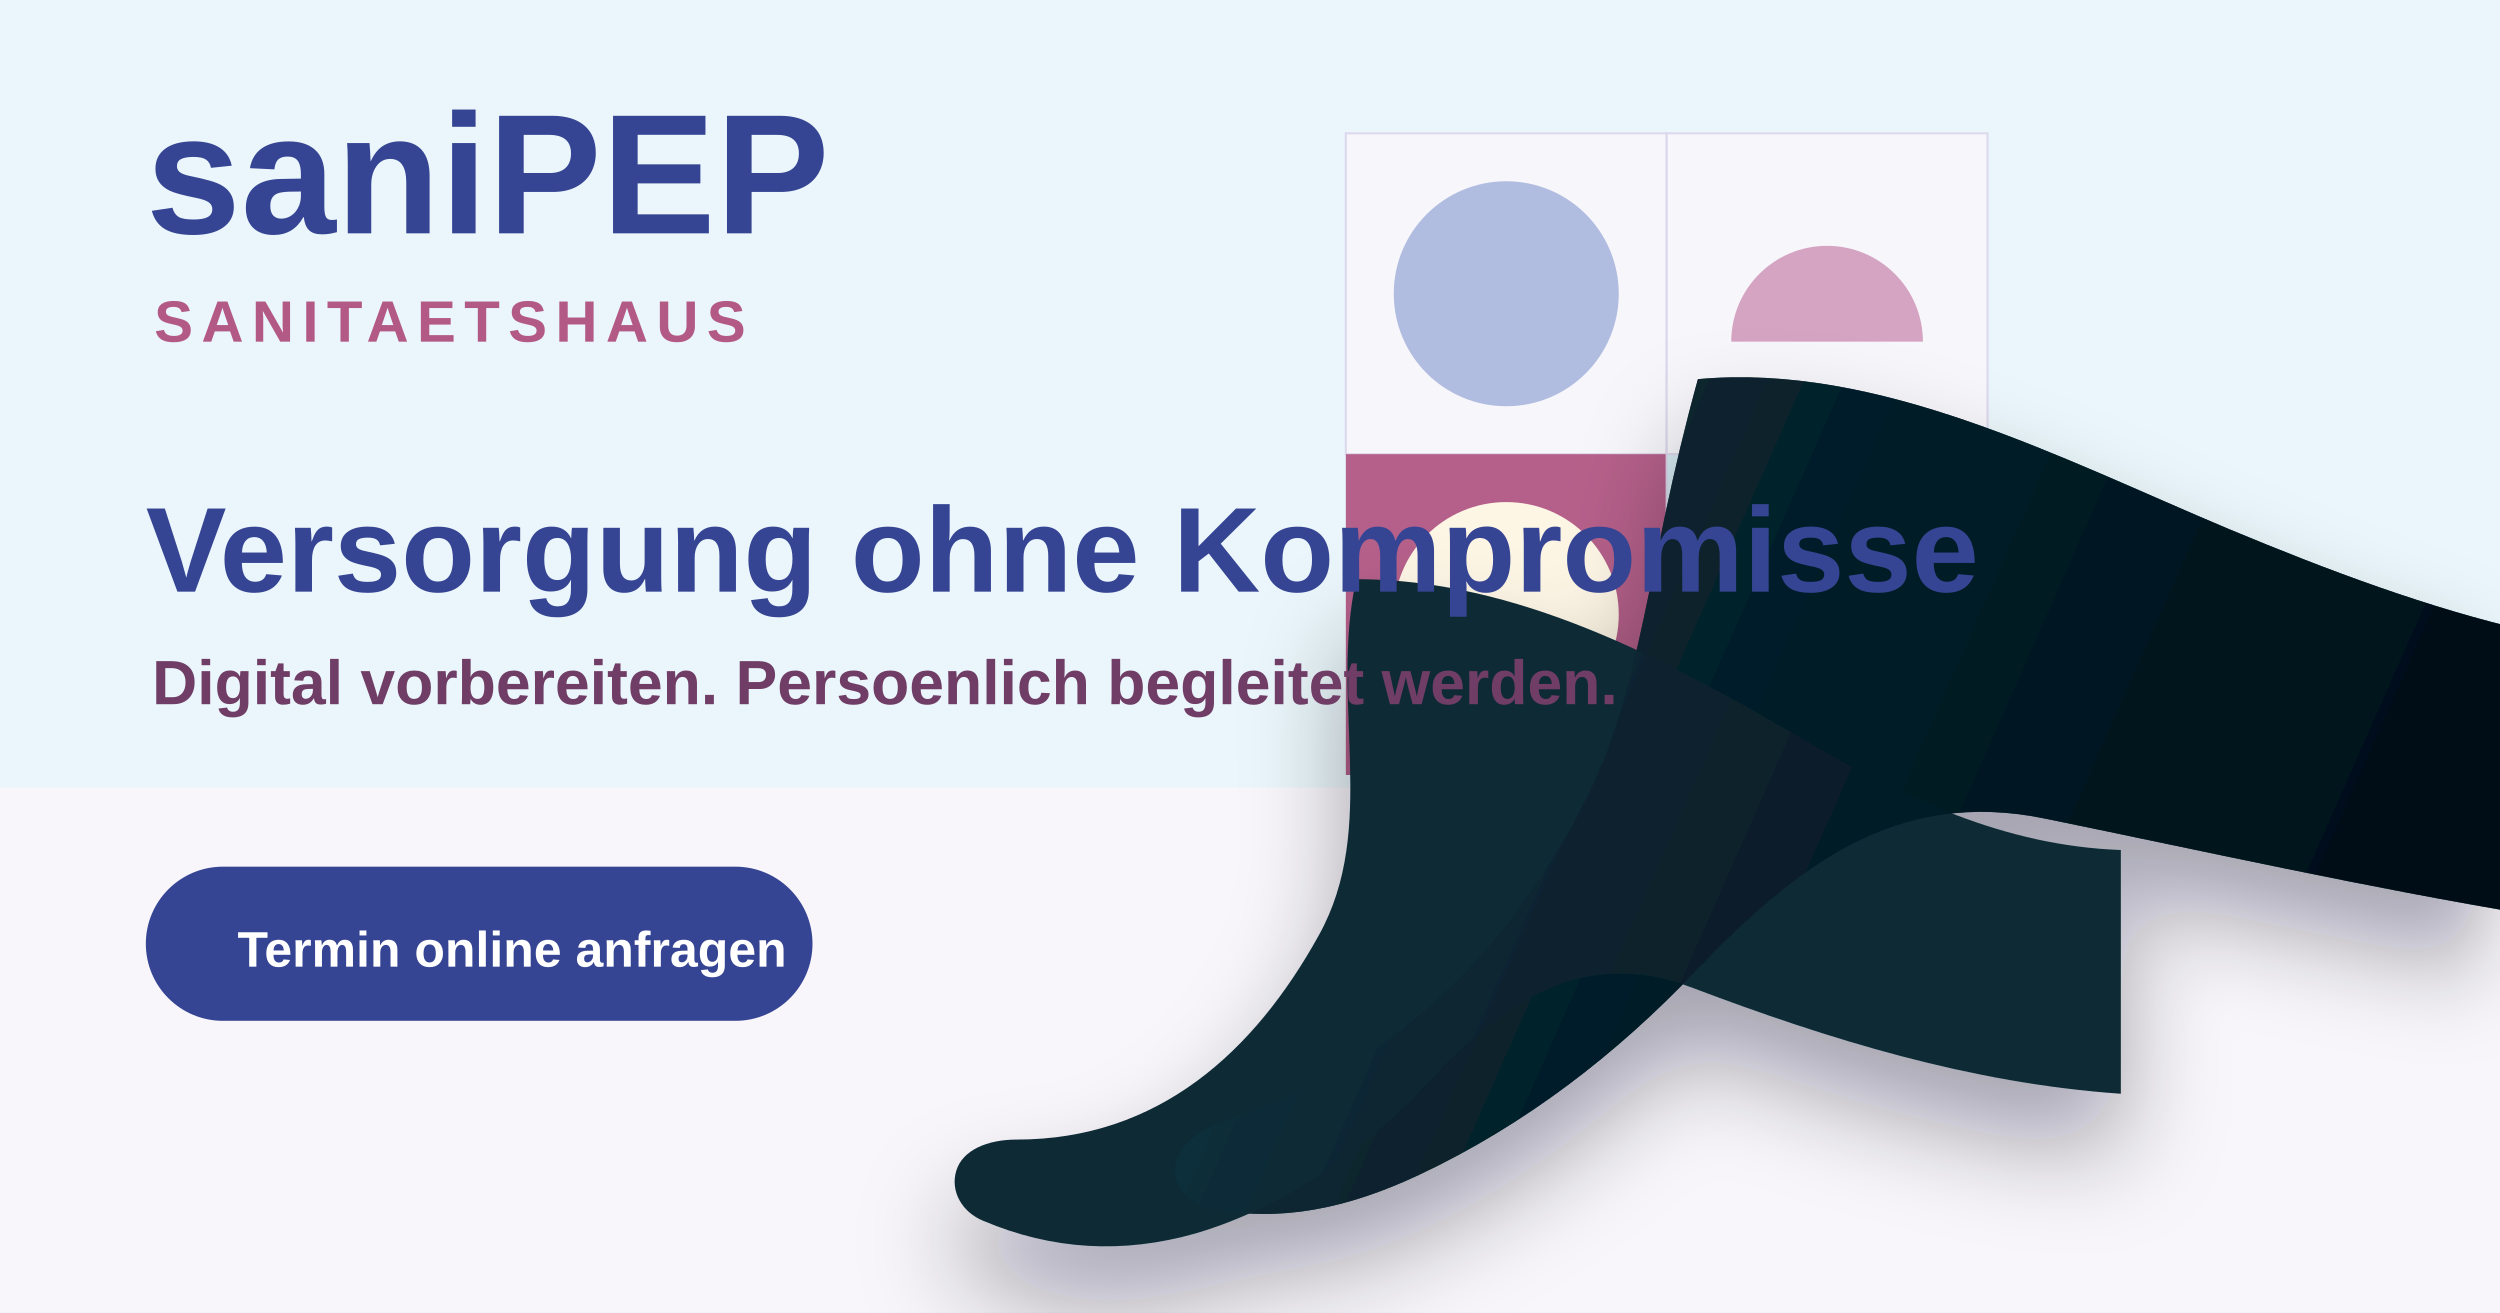
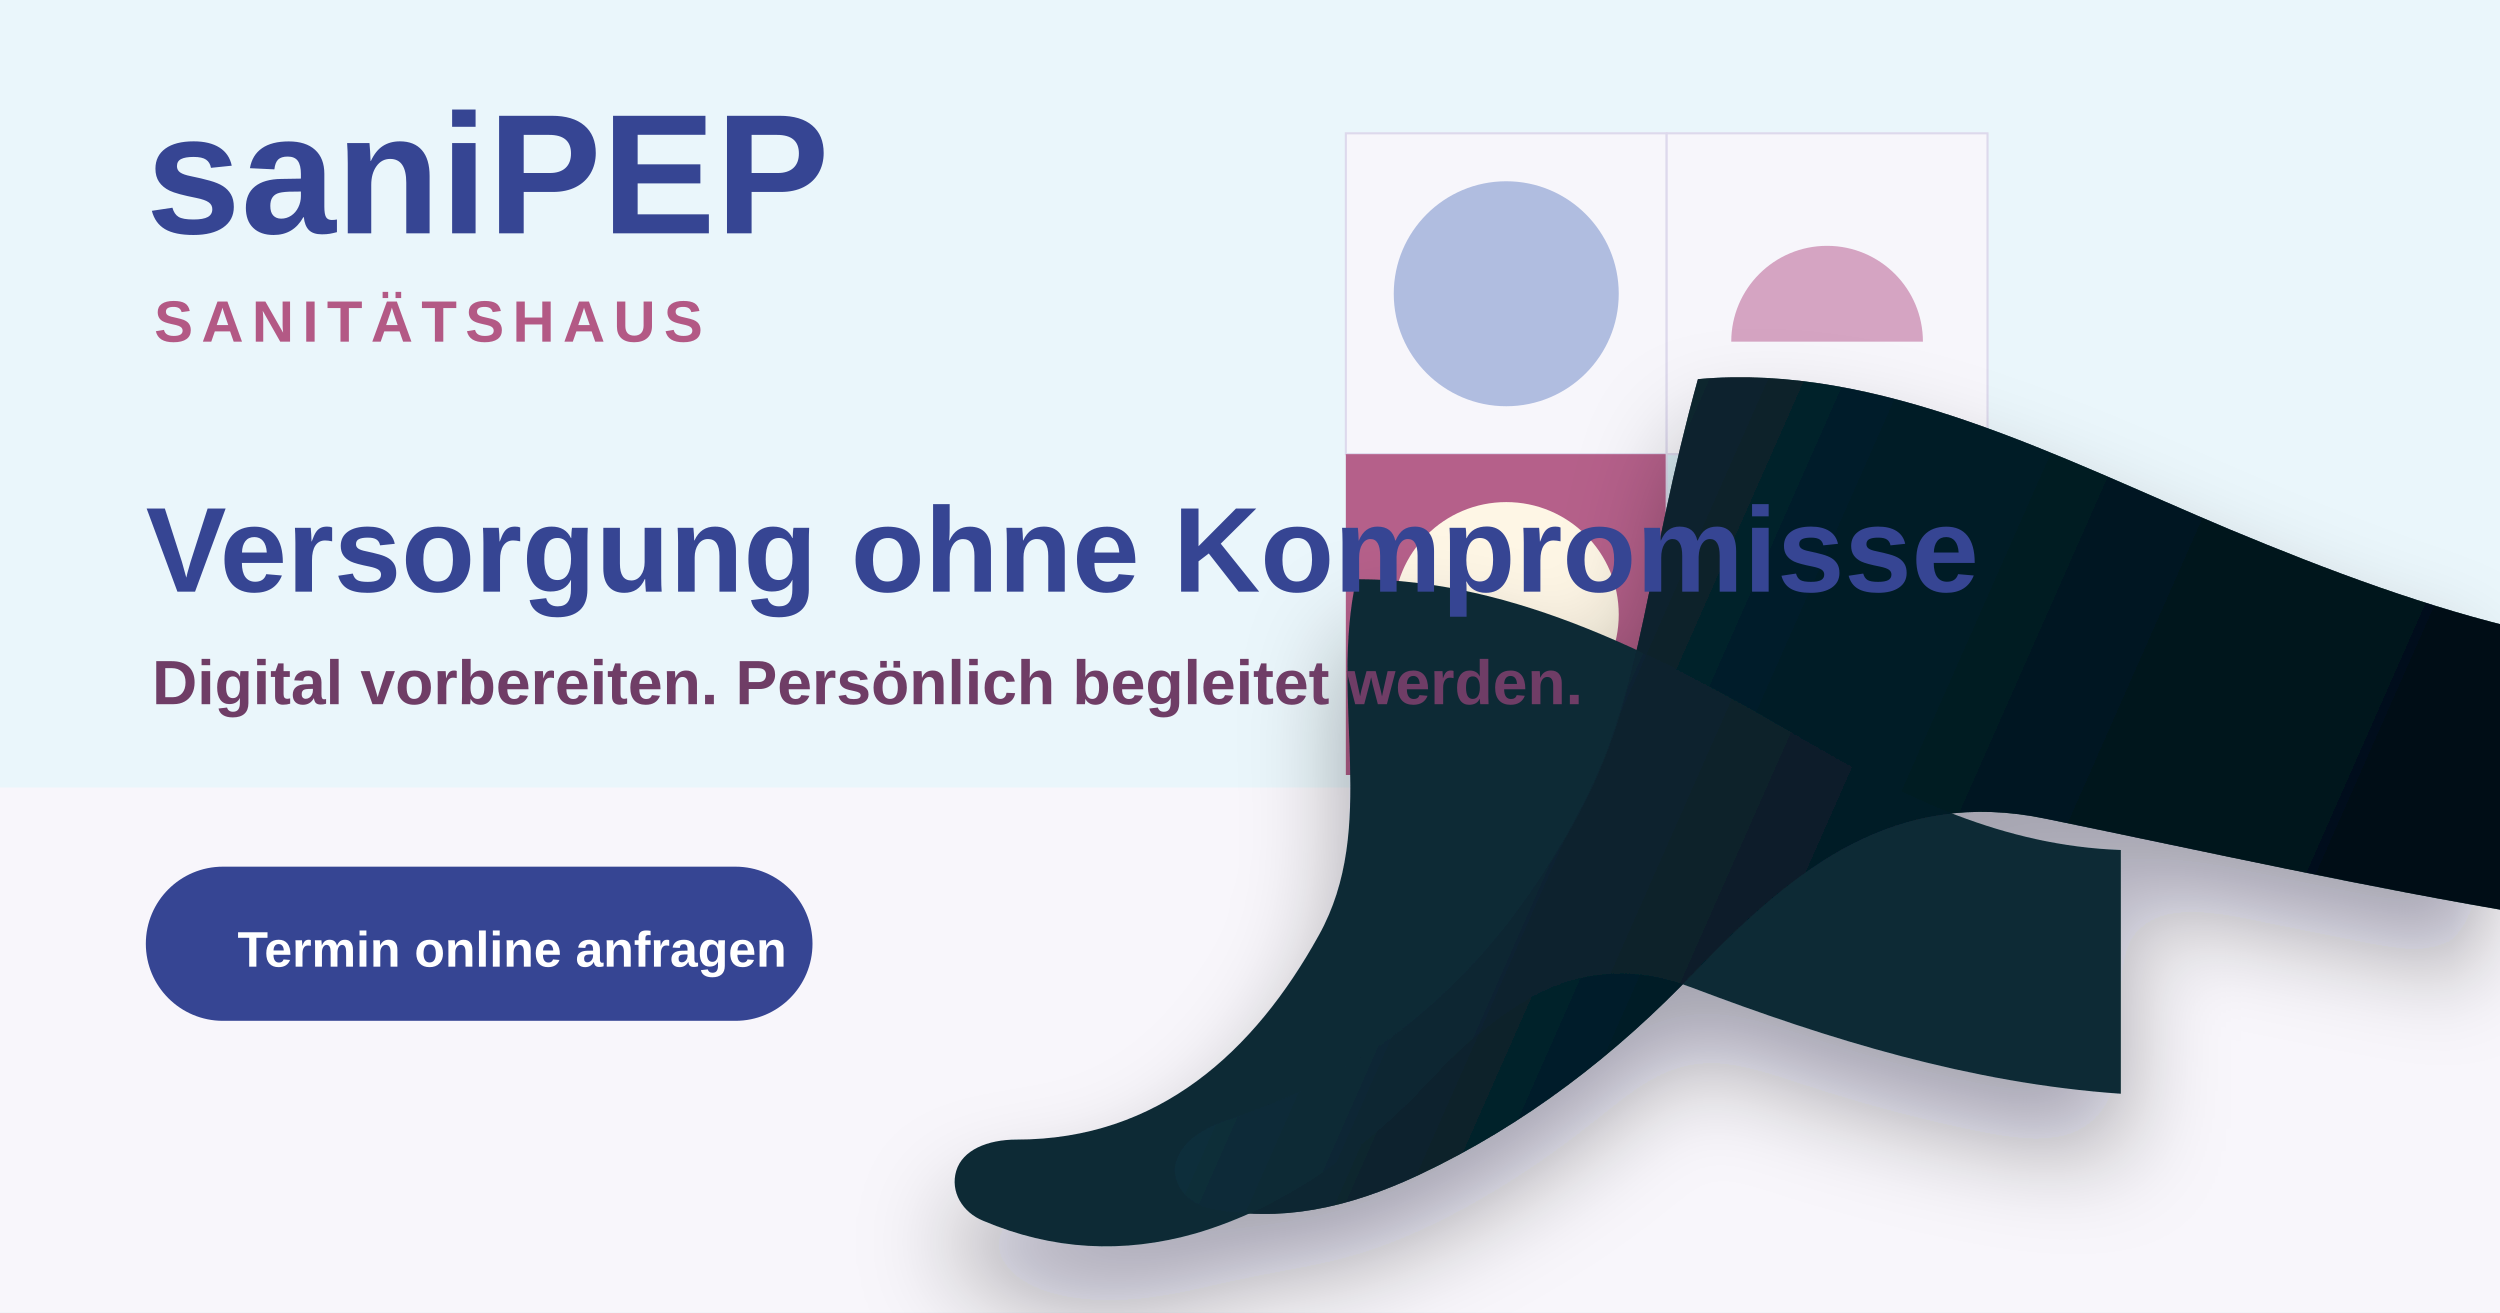
<svg xmlns="http://www.w3.org/2000/svg" width="1200" height="630" viewBox="0 0 1200 630" fill="none" role="img" aria-labelledby="title desc">
  <rect width="1200" height="630" fill="#EAF6FB" />
  <rect y="378" width="1200" height="252" fill="#F8F6FB" />
  <g opacity="0.96">
    <rect x="646" y="64" width="154" height="154" fill="#F8F6FB" stroke="#DDD7EB" />
    <circle cx="723" cy="141" r="54" fill="#AEBADF" />
    <rect x="800" y="64" width="154" height="154" fill="#F8F6FB" stroke="#DDD7EB" />
    <path d="M831 164A46 46 0 0 1 923 164H831Z" fill="#D4A0C0" />
    <rect x="646" y="218" width="154" height="154" fill="#B35985" />
    <circle cx="723" cy="295" r="54" fill="#FFF6E4" />
    <rect x="800" y="218" width="154" height="154" fill="#D6EAF3" stroke="#DDD7EB" />
    <path d="M877 246C890 277 908 295 939 308C908 321 890 339 877 370C864 339 846 321 815 308C846 295 864 277 877 246Z" fill="#364593" />
  </g>
  <g filter="url(#shadow)">
    <path d="M815 182C902 174 989 220 1070 254C1118 274 1166 292 1214 303V439C1136 426 1060 409 982 393C910 378 862 416 814 466C776 506 732 540 681 564C647 580 614 587 581 580C571 578 563 570 564 560C566 548 578 541 591 537C672 510 724 456 760 386C789 330 790 272 815 182Z" fill="#06202A" />
    <path d="M651 278C728 278 799 316 866 355C914 383 962 406 1018 408V525C946 520 878 499 812 474C759 454 721 482 685 520C656 551 618 579 574 592C539 602 505 600 472 586C462 582 456 572 459 562C462 552 474 547 488 547C556 547 602 505 633 449C662 397 638 337 651 278Z" fill="#092936" />
    <path d="M815 182C902 174 989 220 1070 254C1118 274 1166 292 1214 303V439C1136 426 1060 409 982 393C910 378 862 416 814 466C776 506 732 540 681 564C647 580 614 587 581 580C571 578 563 570 564 560C566 548 578 541 591 537C672 510 724 456 760 386C789 330 790 272 815 182Z" fill="url(#legHighlight)" opacity="0.72" />
  </g>
  <text x="70" y="112" fill="#364593" font-family="Arial, Helvetica, sans-serif" font-size="82" font-weight="800" letter-spacing="0">saniPEP</text>
-   <text x="74" y="164" fill="#B35985" font-family="Arial, Helvetica, sans-serif" font-size="28" font-weight="800" letter-spacing="4">SANITAETSHAUS</text>
+   <text x="74" y="164" fill="#B35985" font-family="Arial, Helvetica, sans-serif" font-size="28" font-weight="800" letter-spacing="4">SANITÄTSHAUS</text>
  <text x="70" y="284" fill="#364593" font-family="Arial, Helvetica, sans-serif" font-size="58" font-weight="800" letter-spacing="0">Versorgung ohne Kompromisse</text>
-   <text x="73" y="338" fill="#6F3D66" font-family="Arial, Helvetica, sans-serif" font-size="30" font-weight="700">Digital vorbereiten. Persoenlich begleitet werden.</text>
+   <text x="73" y="338" fill="#6F3D66" font-family="Arial, Helvetica, sans-serif" font-size="30" font-weight="700">Digital vorbereiten. Persönlich begleitet werden.</text>
  <rect x="70" y="416" width="320" height="74" rx="37" fill="#364593" />
  <text x="114" y="464" fill="white" font-family="Arial, Helvetica, sans-serif" font-size="24" font-weight="800">Termin online anfragen</text>
  <defs>
    <filter id="shadow" x="408" y="126" width="856" height="526" filterUnits="userSpaceOnUse" color-interpolation-filters="sRGB">
      <feDropShadow dx="0" dy="28" stdDeviation="24" flood-color="#011018" flood-opacity="0.34" />
    </filter>
    <linearGradient id="legHighlight" x1="575" y1="252" x2="1116" y2="491" gradientUnits="userSpaceOnUse">
      <stop stop-color="#123F4B" />
      <stop offset="0.42" stop-color="#06202A" />
      <stop offset="1" stop-color="#000910" />
    </linearGradient>
  </defs>
</svg>
